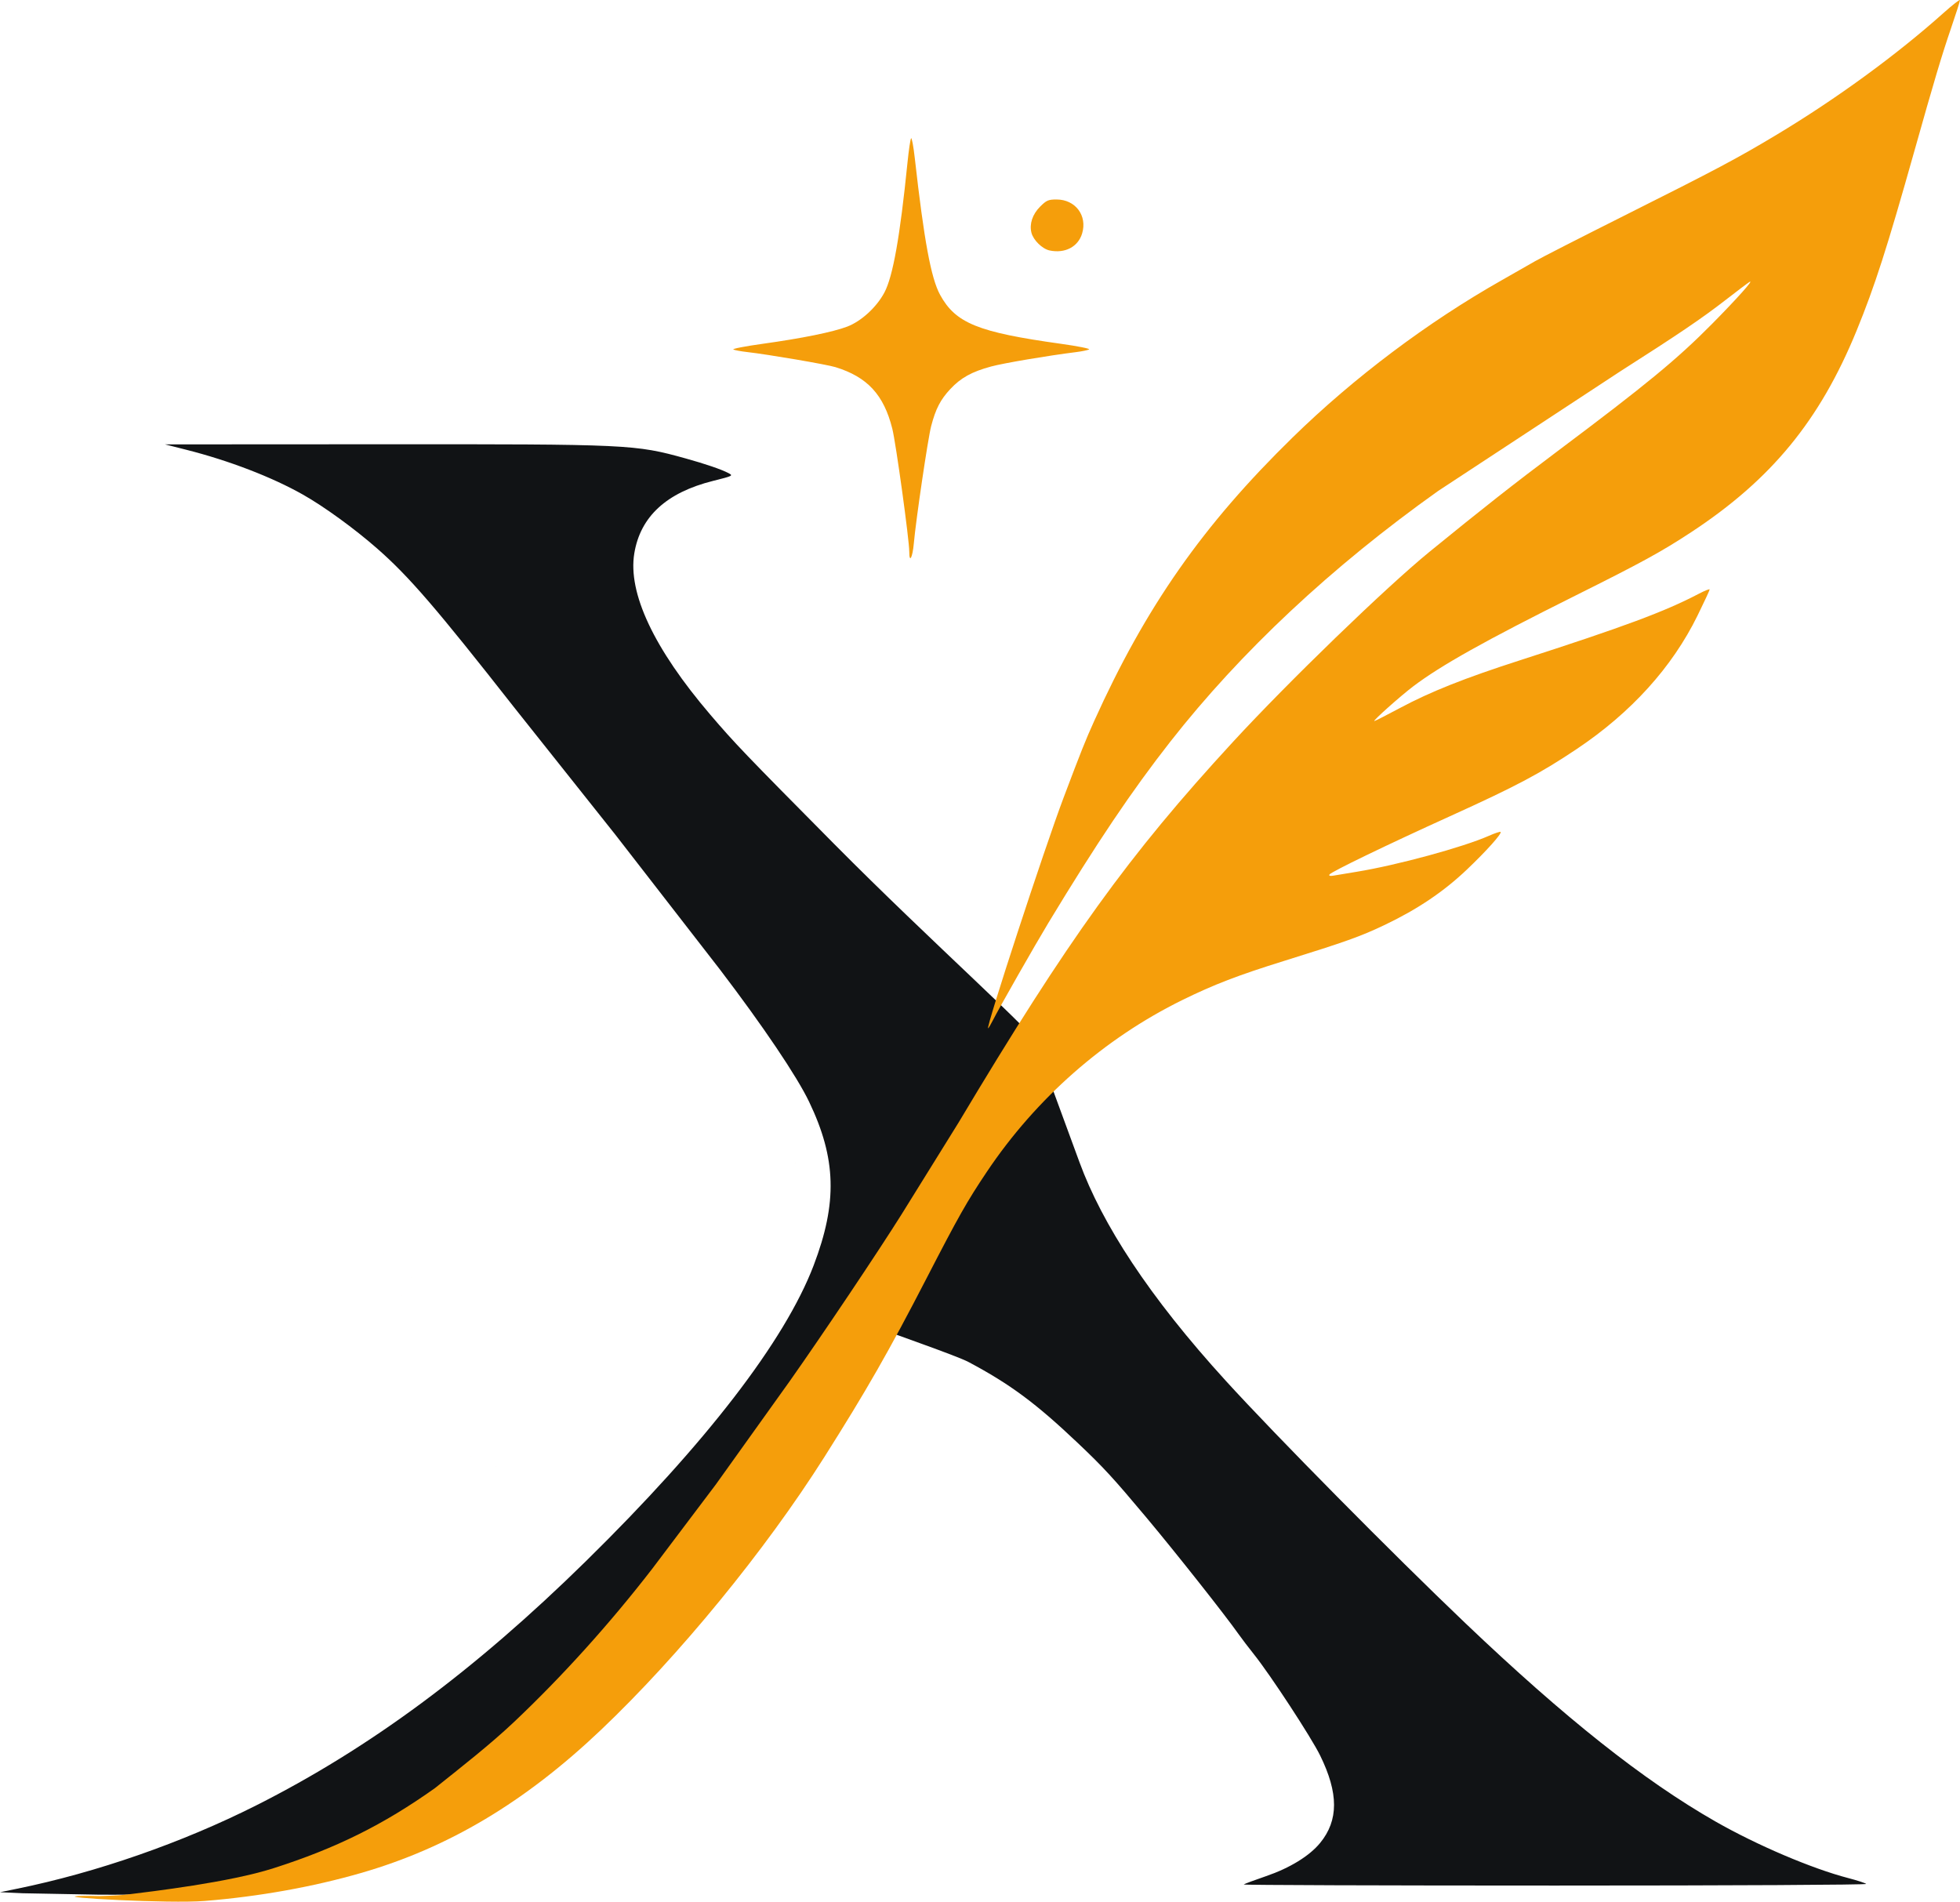
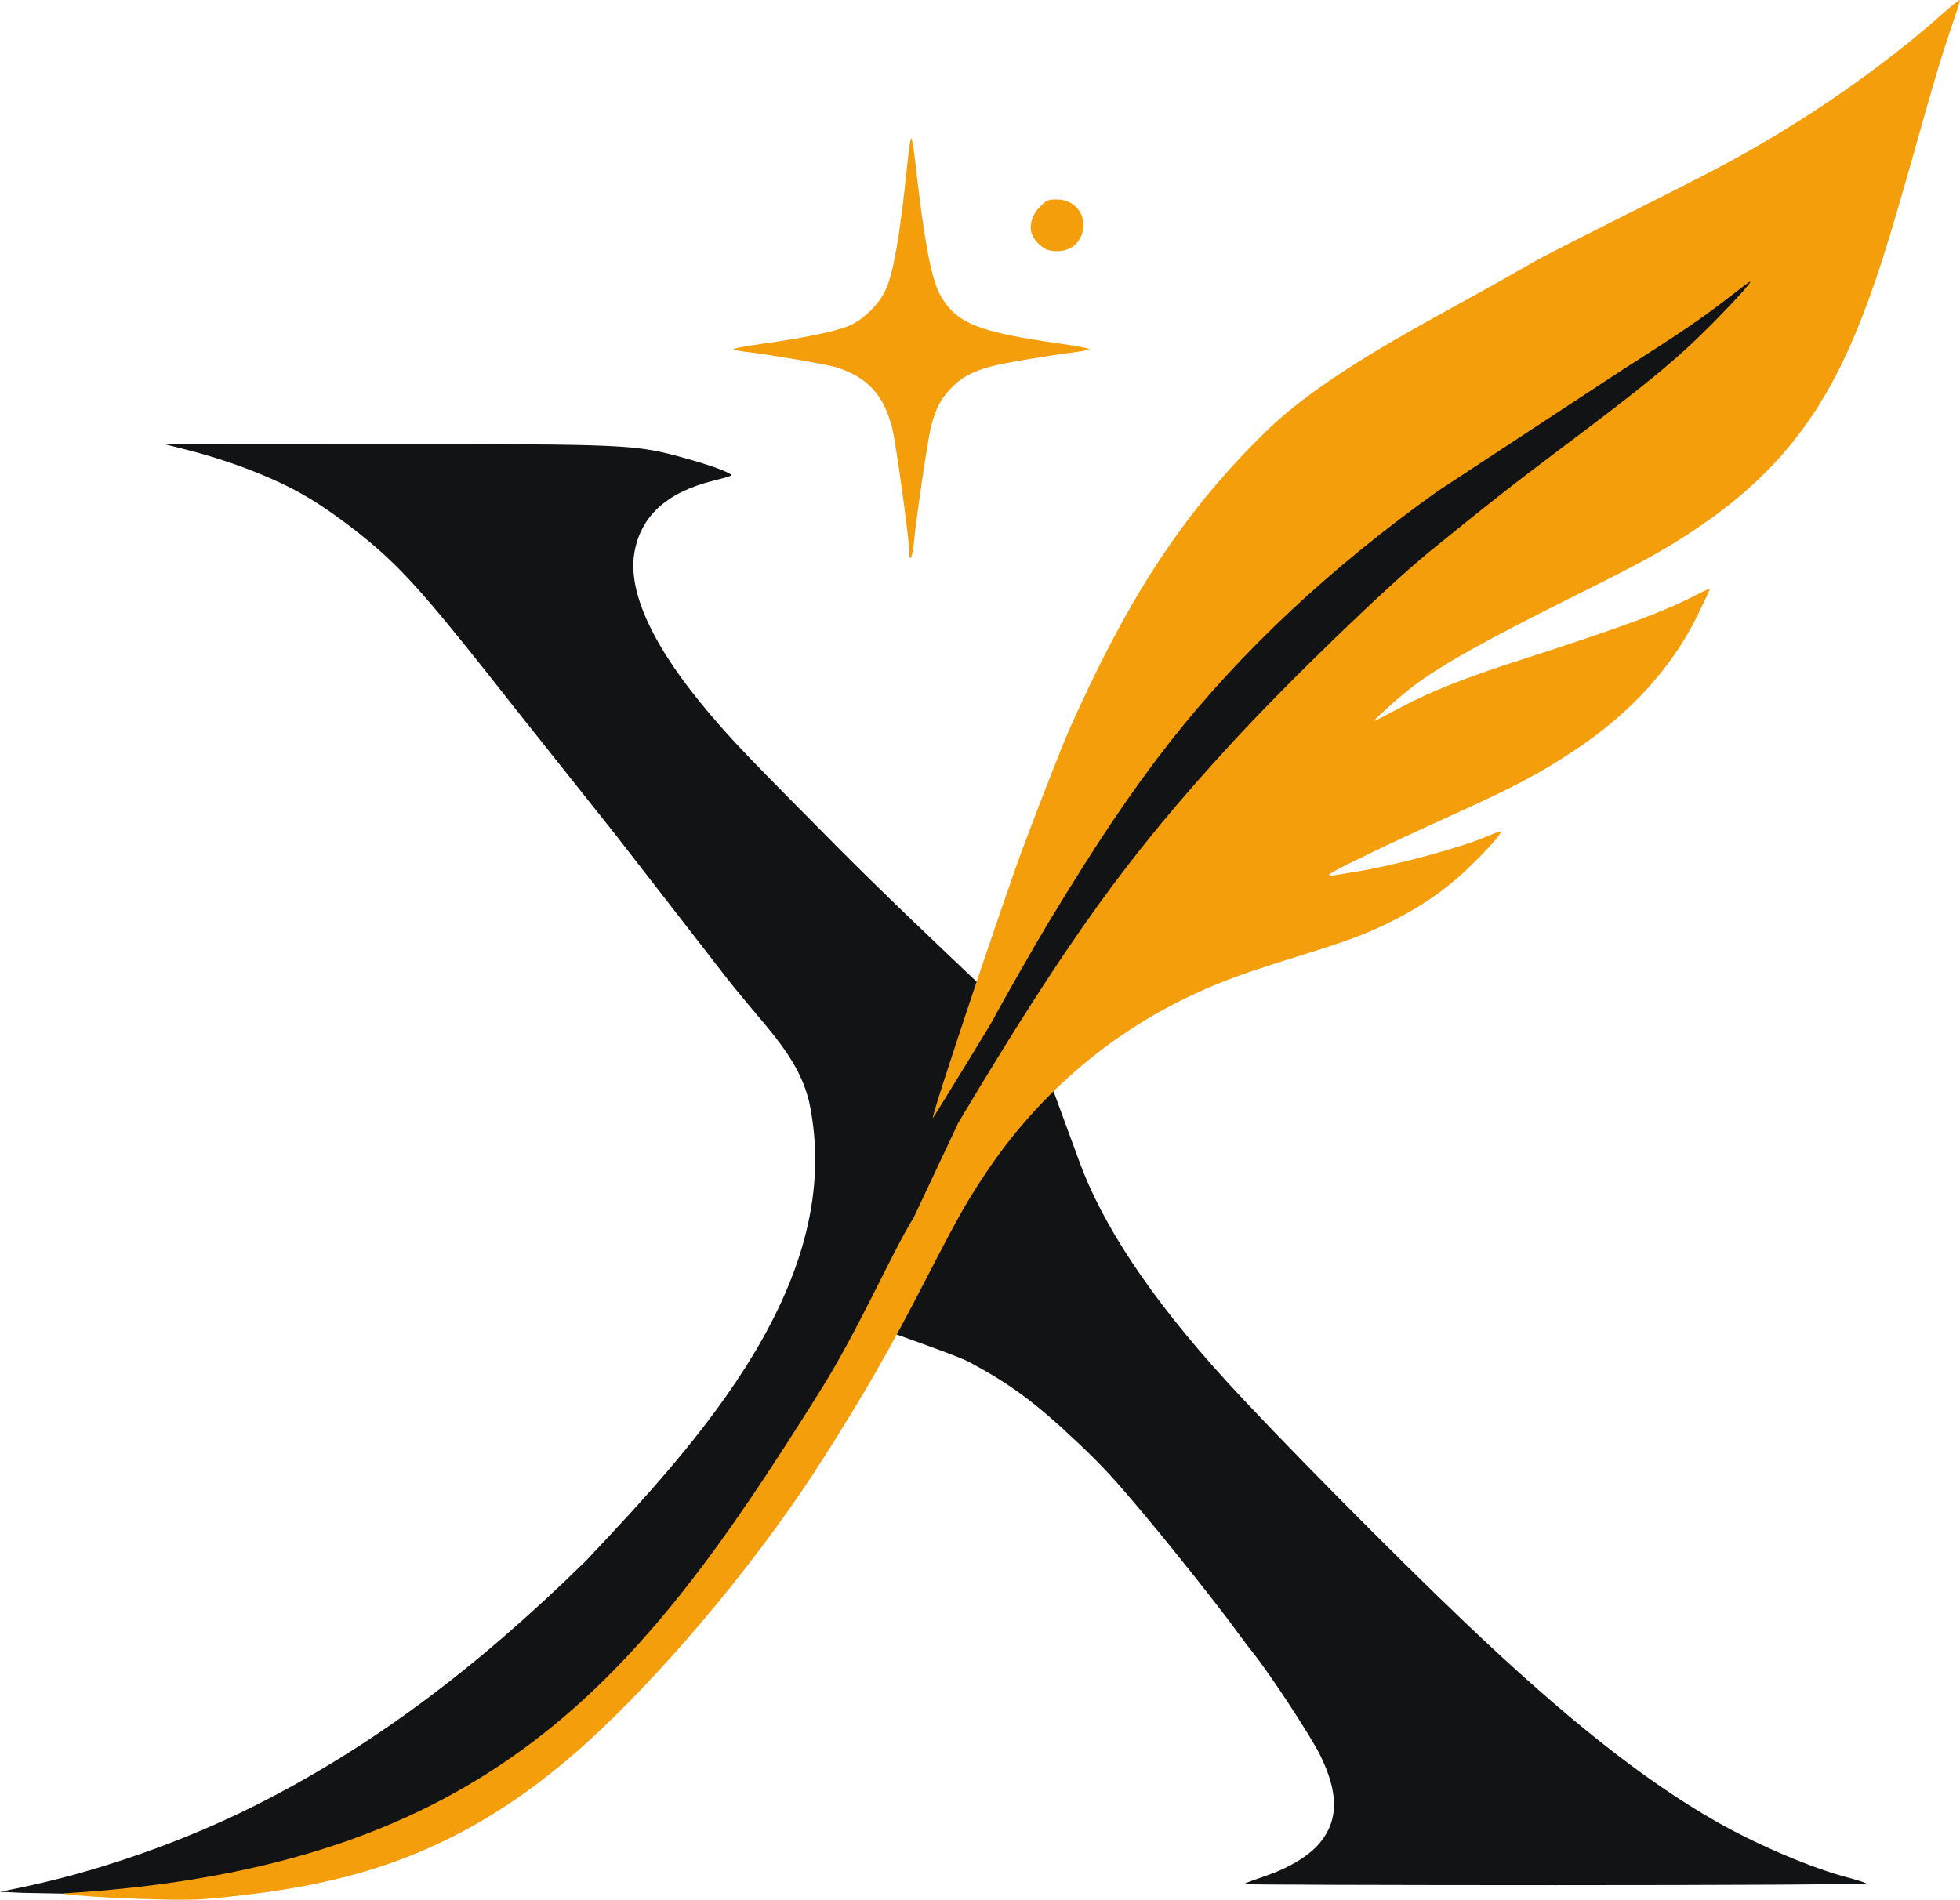
- <svg xmlns="http://www.w3.org/2000/svg" width="1033.404" height="1002.643">
-   <path d="M12 998.202l-12-.549 9-1.835c41.882-8.541 87.025-24.267 126-43.896 59.811-30.122 115.215-71.151 173.883-128.769 63.408-62.273 104.918-116.172 120.092-155.934 12.638-33.118 11.989-56.391-2.41-86.382-6.454-13.442-24.27-39.866-46.916-69.583l-55.151-71.101-53.521-67.319c-41.062-52.347-55.345-68.913-72.064-83.579-12.03-10.553-27.982-22.14-39.237-28.502-16.331-9.231-38.982-17.937-61.434-23.612L87 234.299l114-.062c130.962-.072 133.818.061 160.5 7.469 10.374 2.88 18.837 5.774 22.505 7.696 2.693 1.411 2.527 1.496-8.104 4.16-24.528 6.146-38.281 18.82-41.472 38.217-3.439 20.903 10.339 50.175 39.949 84.874 12.985 15.217 18.062 20.518 65.605 68.5 50.535 51.001 109.024 103.033 106.419 104.786-2.877 1.937-24.309 49.47-44.803 71.118-29.714 31.389-39.737 61.223-94.611 137.36-39.325 54.563-67.252 97.368-116.352 145.514-26.544 26.028-40.943 34.571-55.703 44.97-41.331 29.119-84.841 41.374-143.783 48.228-12.689 1.476-15.696 1.995-39.5 1.821L12 998.202zm643.73-4.612c.31-.31 5.605-2.287 11.768-4.393 12.528-4.282 22.91-10.654 28.527-17.509 9.786-11.943 9.785-26.216-.003-46.152-4.728-9.63-26.207-42.453-34.885-53.309-2.826-3.534-6.487-8.343-8.137-10.686-7.133-10.129-33.15-43.031-48.705-61.594-17.488-20.87-22.452-26.263-35.975-39.084-22.213-21.059-35.612-30.996-57.587-42.711-6.706-3.575-43.561-16.112-43.571-16.619-.035-1.667 21.835-32.722 29.073-44.968 11.566-19.567 16.742-33.525 30.007-49.975l27.923-34.626 15.007 40.86c11.906 32.418 36.399 70.539 77.206 115.283 26.543 29.103 87.905 91.18 126.168 127.639 52.663 50.179 93.997 82.957 131.955 104.639 21.885 12.501 50.816 24.825 70 29.819 4.675 1.217 8.928 2.603 9.45 3.08.537.49-70.754.867-163.917.867-90.677 0-164.613-.253-164.303-.563z" fill="#111315" />
-   <path d="M41.265 999.669c3.89-.219 9.448.01 11.259.023.553 0 10.198-.284 14.091-.766 13.812-1.71 54.194-6.446 77.496-13.888 33.036-10.55 58.04-22.951 85.194-42.255 14.222-11.356 29.259-23.103 41.706-34.87 25.517-24.136 50.49-51.822 72.874-80.789l33.534-44.446 38.976-54.5c17.295-24.513 46.952-68.746 59.004-88l29.921-48.176c57.893-96.928 89.757-141.139 144.722-200.807 29.329-31.838 80.697-81.526 103.645-100.255 27.628-22.548 44.81-36.052 67.718-53.22 46.615-34.936 62.803-48.274 81.362-67.039 13.048-13.193 22.37-23.645 19.638-22.02-.825.491-6.463 4.745-12.528 9.454-12.553 9.746-24.628 17.927-55.972 37.923l-95.621 62.798c-56.164 39.938-104.1 84.804-141.206 132.163-20.359 25.984-38.808 53.405-64.375 95.679-7.049 11.656-26.083 45.066-29.198 51.25-1.177 2.337-2.32 4.25-2.539 4.25-1.337 0 29.701-94.833 39.765-121.5 9.344-24.758 11.539-30.263 16.087-40.344 27.23-60.361 57.326-103.383 104.718-149.698 32.308-31.574 71.165-60.781 110.369-82.962l17.5-9.985c3.025-1.758 24.175-12.558 47-24.001 48.574-24.352 59.576-30.193 80.199-42.574 31.505-18.914 63.396-42.178 88.051-64.233 4.813-4.305 8.75-7.372 8.75-6.815s-2.051 6.997-4.558 14.312c-5.022 14.653-8.961 27.835-19.511 65.3-14.412 51.174-20.9 71.34-30.485 94.74-19.372 47.297-44.89 78.37-87.213 106.197-15.642 10.284-26.015 15.963-61.232 33.522-47.093 23.48-70.721 36.705-85.286 47.734-6.817 5.162-21.543 18.306-20.509 18.306.344 0 6.463-3.119 13.597-6.931 16.03-8.566 33.987-15.704 63.199-25.12 54.956-17.715 76.415-25.695 94.25-35.05 3.163-1.659 5.75-2.684 5.75-2.278s-2.887 6.62-6.415 13.809c-13.35 27.203-34.969 51.089-63.585 70.253-19.368 12.971-31.881 19.609-66.852 35.468-33.266 15.085-62.7 29.315-63.579 30.738-.442.715.281.917 2.131.597l12.3-2.041c21.306-3.489 56.025-12.942 69.628-18.958 3.123-1.381 5.892-2.299 6.152-2.039.812.812-7.435 10.021-17.785 19.862-12.242 11.64-26.074 20.956-43.316 29.176-12.685 6.047-20.601 8.877-53.179 19.01-24.034 7.476-36.96 12.447-53.5 20.578-41.148 20.226-77.066 51.774-103.062 90.52-10.543 15.714-14.89 23.394-31.924 56.407-19.759 38.292-31.627 59.041-53.894 94.218-31.087 49.111-76.576 104.659-117.64 143.656-40.18 38.158-80.383 62.139-126.503 75.46-25.517 7.371-53.765 12.424-82.476 14.755-18.321 1.487-79.888-1.852-66.639-2.597zm217.139-83.87c-264-693.082-132-346.541 0 0zm43.382-51.622c-292.921-658.667-146.461-329.333 0 0zm-19.49-18c-279.928-646.667-139.964-323.333 0 0zm212.108-133.5c-421.333-557.667-210.667-278.833 0 0zm-15-421.826c0-6.218-7.022-57.139-8.936-64.801-4.47-17.895-13.144-27.296-29.964-32.476-4.643-1.43-35.509-6.703-46.599-7.961-3.3-.374-6.566-.983-7.257-1.352s6.266-1.716 15.46-2.993c20.711-2.876 37.014-6.188 44.544-9.049 7.43-2.823 15.497-10.209 19.638-17.978 4.505-8.453 8.23-29.408 12.188-68.564.667-6.6 1.52-12.349 1.895-12.775s1.253 4.299 1.951 10.5c4.9 43.533 8.568 63.34 13.342 72.054 8.185 14.94 19.933 19.707 63.559 25.789 8.976 1.251 15.726 2.598 15 2.992s-3.794 1.026-6.819 1.403c-14.886 1.857-38.288 5.818-44.809 7.584-10.233 2.771-15.965 5.935-21.531 11.886-5.224 5.585-7.748 10.472-10.127 19.605-1.685 6.471-8.018 49.323-9.119 61.712-.682 7.669-2.413 10.843-2.413 4.424zm74.014-158.791c-3.861-.806-8.617-5.453-9.603-9.383-1.149-4.577.555-9.702 4.554-13.702 3.364-3.364 4.36-3.799 8.695-3.799 9.93 0 16.312 8.474 13.486 17.906-2.114 7.055-9.015 10.671-17.132 8.977z" fill="#f59e0b" />
+ <svg xmlns="http://www.w3.org/2000/svg" width="1033.405" height="1001.841" version="1.1" id="svg6">
+   <defs id="defs10" />
+   <path d="m 12,998.201 -12,-0.549 9,-1.835 c 41.882,-8.541 87.025,-24.267 126,-43.896 59.811,-30.122 115.215,-71.151 173.883,-128.769 59.802,-63.299 137.855,-148.347 117.682,-242.316 -6.422,-25.772 -24.27,-39.866 -46.916,-69.583 l -55.151,-71.101 -53.521,-67.319 c -41.062,-52.347 -55.345,-68.913 -72.064,-83.579 -12.03,-10.553 -27.982,-22.14 -39.237,-28.502 -16.331,-9.231 -38.982,-17.937 -61.434,-23.612 l -11.242,-2.842 114,-0.062 c 130.962,-0.072 133.818,0.061 160.5,7.469 10.374,2.88 18.837,5.774 22.505,7.696 2.693,1.411 2.527,1.496 -8.104,4.16 -24.528,6.146 -38.281,18.82 -41.472,38.217 -3.439,20.903 10.339,50.175 39.949,84.874 12.985,15.217 18.062,20.518 65.605,68.5 25.267,25.5 52.523,51.259 73.137,70.861 10.307,9.801 8.019,7.486 14.643,11.033 1.843,0.987 54.489,-133.341 154.455,-230.559 99.966,-97.219 227.523,-157.033 254.308,-152.781 1.099,0.174 -102.997,101.782 -198.577,203.29 -95.581,101.508 -191.383,202.832 -191.546,202.942 -2.877,1.937 -24.309,49.47 -44.803,71.118 -29.714,31.389 -29.777,66.866 -84.651,143.003 -39.325,54.563 -68.433,95.951 -117.533,144.097 -26.544,26.028 -45.343,35.494 -60.103,45.893 -41.331,29.119 -89.22,36.225 -148.162,43.079 -12.689,1.476 -15.696,1.995 -39.5,1.821 z m 643.73,-4.612 c 0.31,-0.31 5.605,-2.287 11.768,-4.393 12.528,-4.282 22.91,-10.654 28.527,-17.509 9.786,-11.943 9.785,-26.216 -0.003,-46.152 -4.728,-9.63 -26.207,-42.453 -34.885,-53.309 -2.826,-3.534 -6.487,-8.343 -8.137,-10.686 -7.133,-10.129 -33.15,-43.031 -48.705,-61.594 -17.488,-20.87 -22.452,-26.263 -35.975,-39.084 -22.213,-21.059 -35.612,-30.996 -57.587,-42.711 -6.706,-3.575 -43.561,-16.112 -43.571,-16.619 -0.035,-1.667 21.835,-32.722 29.073,-44.968 11.566,-19.567 16.742,-33.525 30.007,-49.975 l 27.923,-34.626 15.007,40.86 c 11.906,32.418 36.399,70.539 77.206,115.283 26.543,29.103 87.905,91.18 126.168,127.639 52.663,50.179 93.997,82.957 131.955,104.639 21.885,12.501 50.816,24.825 70,29.819 4.675,1.217 8.928,2.603 9.45,3.08 0.537,0.49 -70.754,0.867 -163.917,0.867 -90.677,0 -164.613,-0.253 -164.303,-0.563 z" fill="#111315" id="xribia-primary">
+     </path>
+   <path d="m 429.856,737.582 c 22.458,-34.9 39.806,-76.195 51.858,-95.449 L 505.32,592.001 c 57.893,-96.928 89.757,-141.139 144.722,-200.807 29.329,-31.838 80.697,-81.526 103.645,-100.255 27.628,-22.548 44.81,-36.052 67.718,-53.22 46.615,-34.936 62.803,-48.274 81.362,-67.039 13.048,-13.193 22.37,-23.645 19.638,-22.02 -0.825,0.491 -6.463,4.745 -12.528,9.454 -12.553,9.746 -24.628,17.927 -55.972,37.923 l -95.621,62.798 c -56.164,39.938 -104.1,84.804 -141.206,132.163 -20.359,25.984 -38.808,53.405 -64.375,95.679 -7.049,11.656 -26.083,45.066 -29.198,51.25 -1.177,2.337 -31.432,51.67 -31.651,51.67 -1.337,0 38.195,-117.885 48.259,-144.552 9.344,-24.758 20.218,-52.733 24.766,-62.814 27.23,-60.361 54.922,-108.118 102.314,-154.433 32.308,-31.574 85.509,-57.945 124.713,-80.126 l 17.5,-9.985 c 3.025,-1.758 24.175,-12.558 47,-24.001 48.574,-24.352 59.576,-30.193 80.199,-42.574 31.505,-18.914 63.396,-42.178 88.051,-64.233 4.813,-4.305 8.75,-7.372 8.75,-6.815 0,0.557 -2.051,6.997 -4.558,14.312 -5.022,14.653 -8.961,27.835 -19.511,65.3 -14.412,51.174 -20.9,71.34 -30.485,94.74 -19.372,47.297 -44.89,78.37 -87.213,106.197 -15.642,10.284 -26.015,15.963 -61.232,33.522 -47.093,23.48 -70.721,36.705 -85.286,47.734 -6.817,5.162 -21.543,18.306 -20.509,18.306 0.344,0 6.463,-3.119 13.597,-6.931 16.03,-8.566 33.987,-15.704 63.199,-25.12 54.956,-17.715 76.415,-25.695 94.25,-35.05 3.163,-1.659 5.75,-2.684 5.75,-2.278 0,0.406 -2.887,6.62 -6.415,13.809 -13.35,27.203 -34.969,51.089 -63.585,70.253 -19.368,12.971 -31.881,19.609 -66.852,35.468 -33.266,15.085 -62.7,29.315 -63.579,30.738 -0.442,0.715 0.281,0.917 2.131,0.597 l 12.3,-2.041 c 21.306,-3.489 56.025,-12.942 69.628,-18.958 3.123,-1.381 5.892,-2.299 6.152,-2.039 0.812,0.812 -7.435,10.021 -17.785,19.862 -12.242,11.64 -26.074,20.956 -43.316,29.176 -12.685,6.047 -20.601,8.877 -53.179,19.01 -24.034,7.476 -36.96,12.447 -53.5,20.578 -41.148,20.226 -77.066,51.774 -103.062,90.52 -10.543,15.714 -14.89,23.394 -31.924,56.407 -19.759,38.292 -31.627,59.041 -53.894,94.218 -31.087,49.111 -76.576,104.659 -117.64,143.656 -40.18,38.158 -80.383,62.139 -126.503,75.46 -25.517,7.371 -54.303,11.661 -83.014,13.992 -18.321,1.487 -85.246,-2.388 -71.997,-3.133 C 258.556,984.542 337.421,884.907 429.856,737.582 Z M 258.404,915.798 c -264,-693.082 -132,-346.541 0,0 z m 43.382,-51.622 c -292.921,-658.667 -146.461,-329.333 0,0 z m -19.49,-18 c -279.928,-646.667 -139.964,-323.333 0,0 z m 212.108,-133.5 c -421.333,-557.667 -210.667,-278.833 0,0 z m -15,-421.826 c 0,-6.218 -7.022,-57.139 -8.936,-64.801 -4.47,-17.895 -13.144,-27.296 -29.964,-32.476 -4.643,-1.43 -35.509,-6.703 -46.599,-7.961 -3.3,-0.374 -6.566,-0.983 -7.257,-1.352 -0.691,-0.369 6.266,-1.716 15.46,-2.993 20.711,-2.876 37.014,-6.188 44.544,-9.049 7.43,-2.823 15.497,-10.209 19.638,-17.978 4.505,-8.453 8.23,-29.408 12.188,-68.564 0.667,-6.6 1.52,-12.349 1.895,-12.775 0.375,-0.426 1.253,4.299 1.951,10.5 4.9,43.533 8.568,63.34 13.342,72.054 8.185,14.94 19.933,19.707 63.559,25.789 8.976,1.251 15.726,2.598 15,2.992 -0.726,0.394 -3.794,1.026 -6.819,1.403 -14.886,1.857 -38.288,5.818 -44.809,7.584 -10.233,2.771 -15.965,5.935 -21.531,11.886 -5.224,5.585 -7.748,10.472 -10.127,19.605 -1.685,6.471 -8.018,49.323 -9.119,61.712 -0.682,7.669 -2.413,10.843 -2.413,4.424 z m 74.014,-158.791 c -3.861,-0.806 -8.617,-5.453 -9.603,-9.383 -1.149,-4.577 0.555,-9.702 4.554,-13.702 3.364,-3.364 4.36,-3.799 8.695,-3.799 9.93,0 16.312,8.474 13.486,17.906 -2.114,7.055 -9.015,10.671 -17.132,8.977 z" fill="#f59e0b" id="xribia-accent">
+     </path>
</svg>
